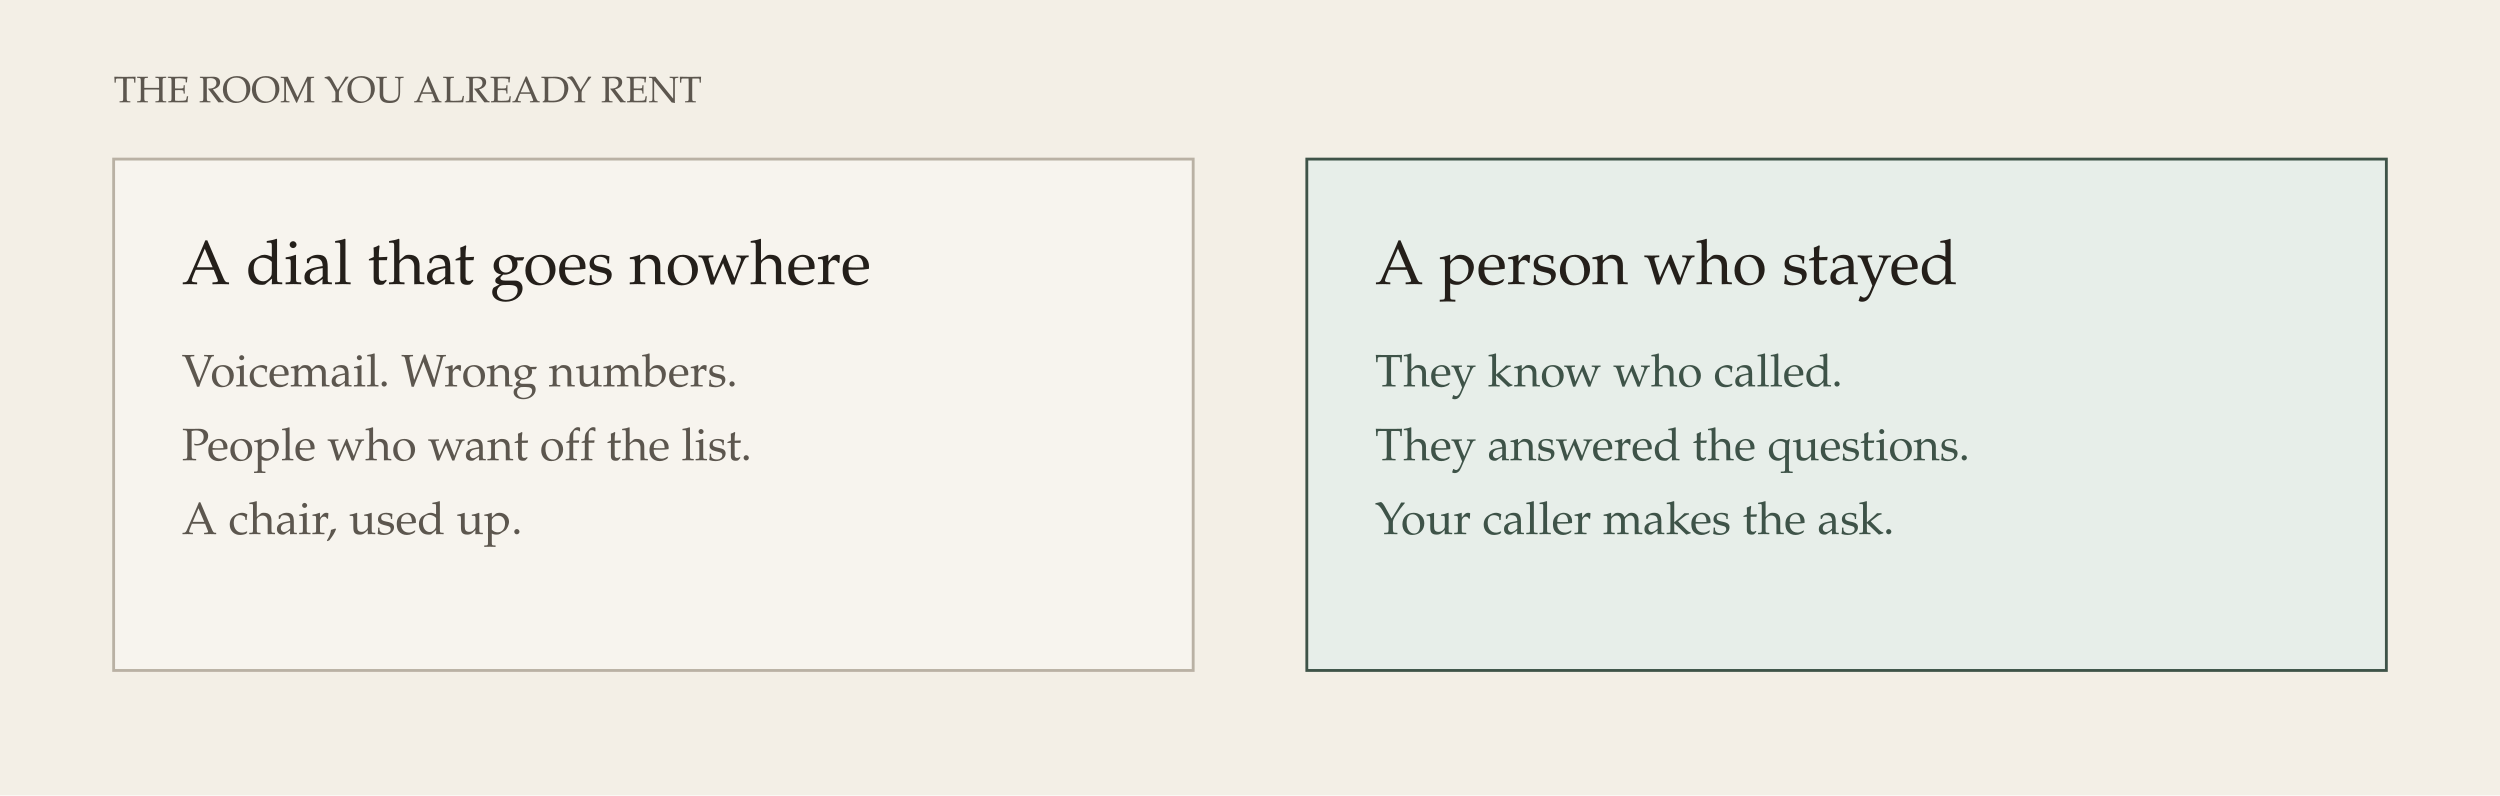
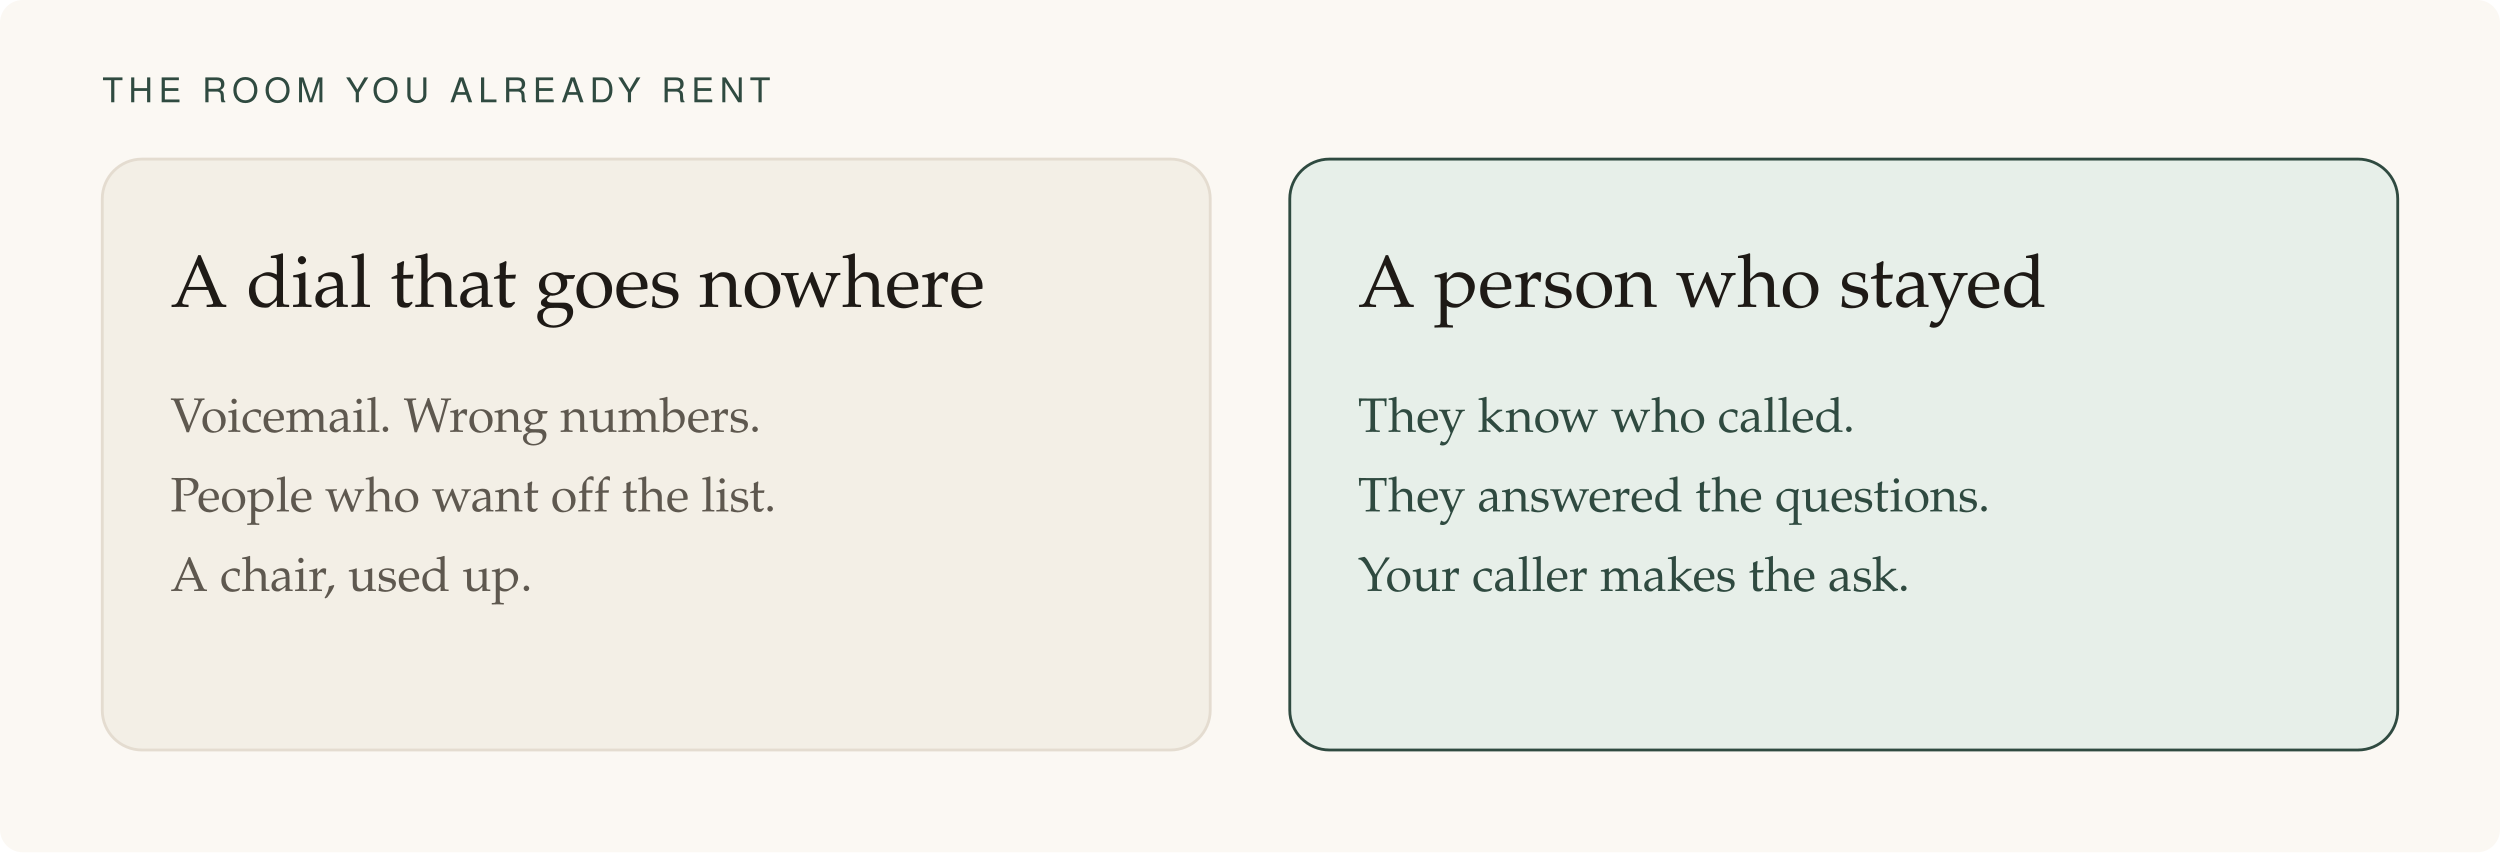
- <svg xmlns="http://www.w3.org/2000/svg" viewBox="0 0 880 280" role="img" aria-labelledby="t d">
-   <rect width="880" height="280" fill="#f3efe6" />
-   <text fill="#5c564e" font-family="Georgia, Palatino, serif" font-size="13" x="40" y="36">THE ROOM YOU ALREADY RENT</text>
-   <rect x="40" y="56" width="380" height="180" fill="#f7f4ee" stroke="#b9b1a4" />
-   <text fill="#241f1a" font-family="Georgia, Palatino, serif" font-size="22" x="64" y="100">A dial that goes nowhere</text>
-   <text fill="#5c564e" font-family="Georgia, Palatino, serif" font-size="16" x="64" y="136">Voicemail. Wrong numbers.</text>
-   <text fill="#5c564e" font-family="Georgia, Palatino, serif" font-size="16" x="64" y="162">People who want off the list.</text>
-   <text fill="#5c564e" font-family="Georgia, Palatino, serif" font-size="16" x="64" y="188">A chair, used up.</text>
-   <rect x="460" y="56" width="380" height="180" fill="#e7eee9" stroke="#3e5348" />
-   <text fill="#241f1a" font-family="Georgia, Palatino, serif" font-size="22" x="484" y="100">A person who stayed</text>
-   <text fill="#3e5348" font-family="Georgia, Palatino, serif" font-size="16" x="484" y="136">They know who called.</text>
-   <text fill="#3e5348" font-family="Georgia, Palatino, serif" font-size="16" x="484" y="162">They answered the questions.</text>
-   <text fill="#3e5348" font-family="Georgia, Palatino, serif" font-size="16" x="484" y="188">Your caller makes the ask.</text>
+ <svg xmlns="http://www.w3.org/2000/svg" viewBox="0 0 880 300" role="img">
+   <rect width="880" height="300" rx="8" fill="#fbf8f3" />
+   <text fill="#2f4a40" font-family="Helvetica, Arial, sans-serif" font-size="12" letter-spacing="2" x="36" y="36">THE ROOM YOU ALREADY RENT</text>
+   <rect x="36" y="56" width="390" height="208" rx="14" fill="#f3efe6" stroke="#e4dcd0" />
+   <text fill="#1e1a16" font-family="Georgia, Palatino, serif" font-size="26" x="60" y="108">A dial that goes nowhere</text>
+   <text fill="#5e584f" font-family="Georgia, Palatino, serif" font-size="17" x="60" y="152">Voicemail. Wrong numbers.</text>
+   <text fill="#5e584f" font-family="Georgia, Palatino, serif" font-size="17" x="60" y="180">People who want off the list.</text>
+   <text fill="#5e584f" font-family="Georgia, Palatino, serif" font-size="17" x="60" y="208">A chair, used up.</text>
+   <rect x="454" y="56" width="390" height="208" rx="14" fill="#e7efe9" stroke="#2f4a40" />
+   <text fill="#1e1a16" font-family="Georgia, Palatino, serif" font-size="26" x="478" y="108">A person who stayed</text>
+   <text fill="#2f4a40" font-family="Georgia, Palatino, serif" font-size="17" x="478" y="152">They know who called.</text>
+   <text fill="#2f4a40" font-family="Georgia, Palatino, serif" font-size="17" x="478" y="180">They answered the questions.</text>
+   <text fill="#2f4a40" font-family="Georgia, Palatino, serif" font-size="17" x="478" y="208">Your caller makes the ask.</text>
</svg>
